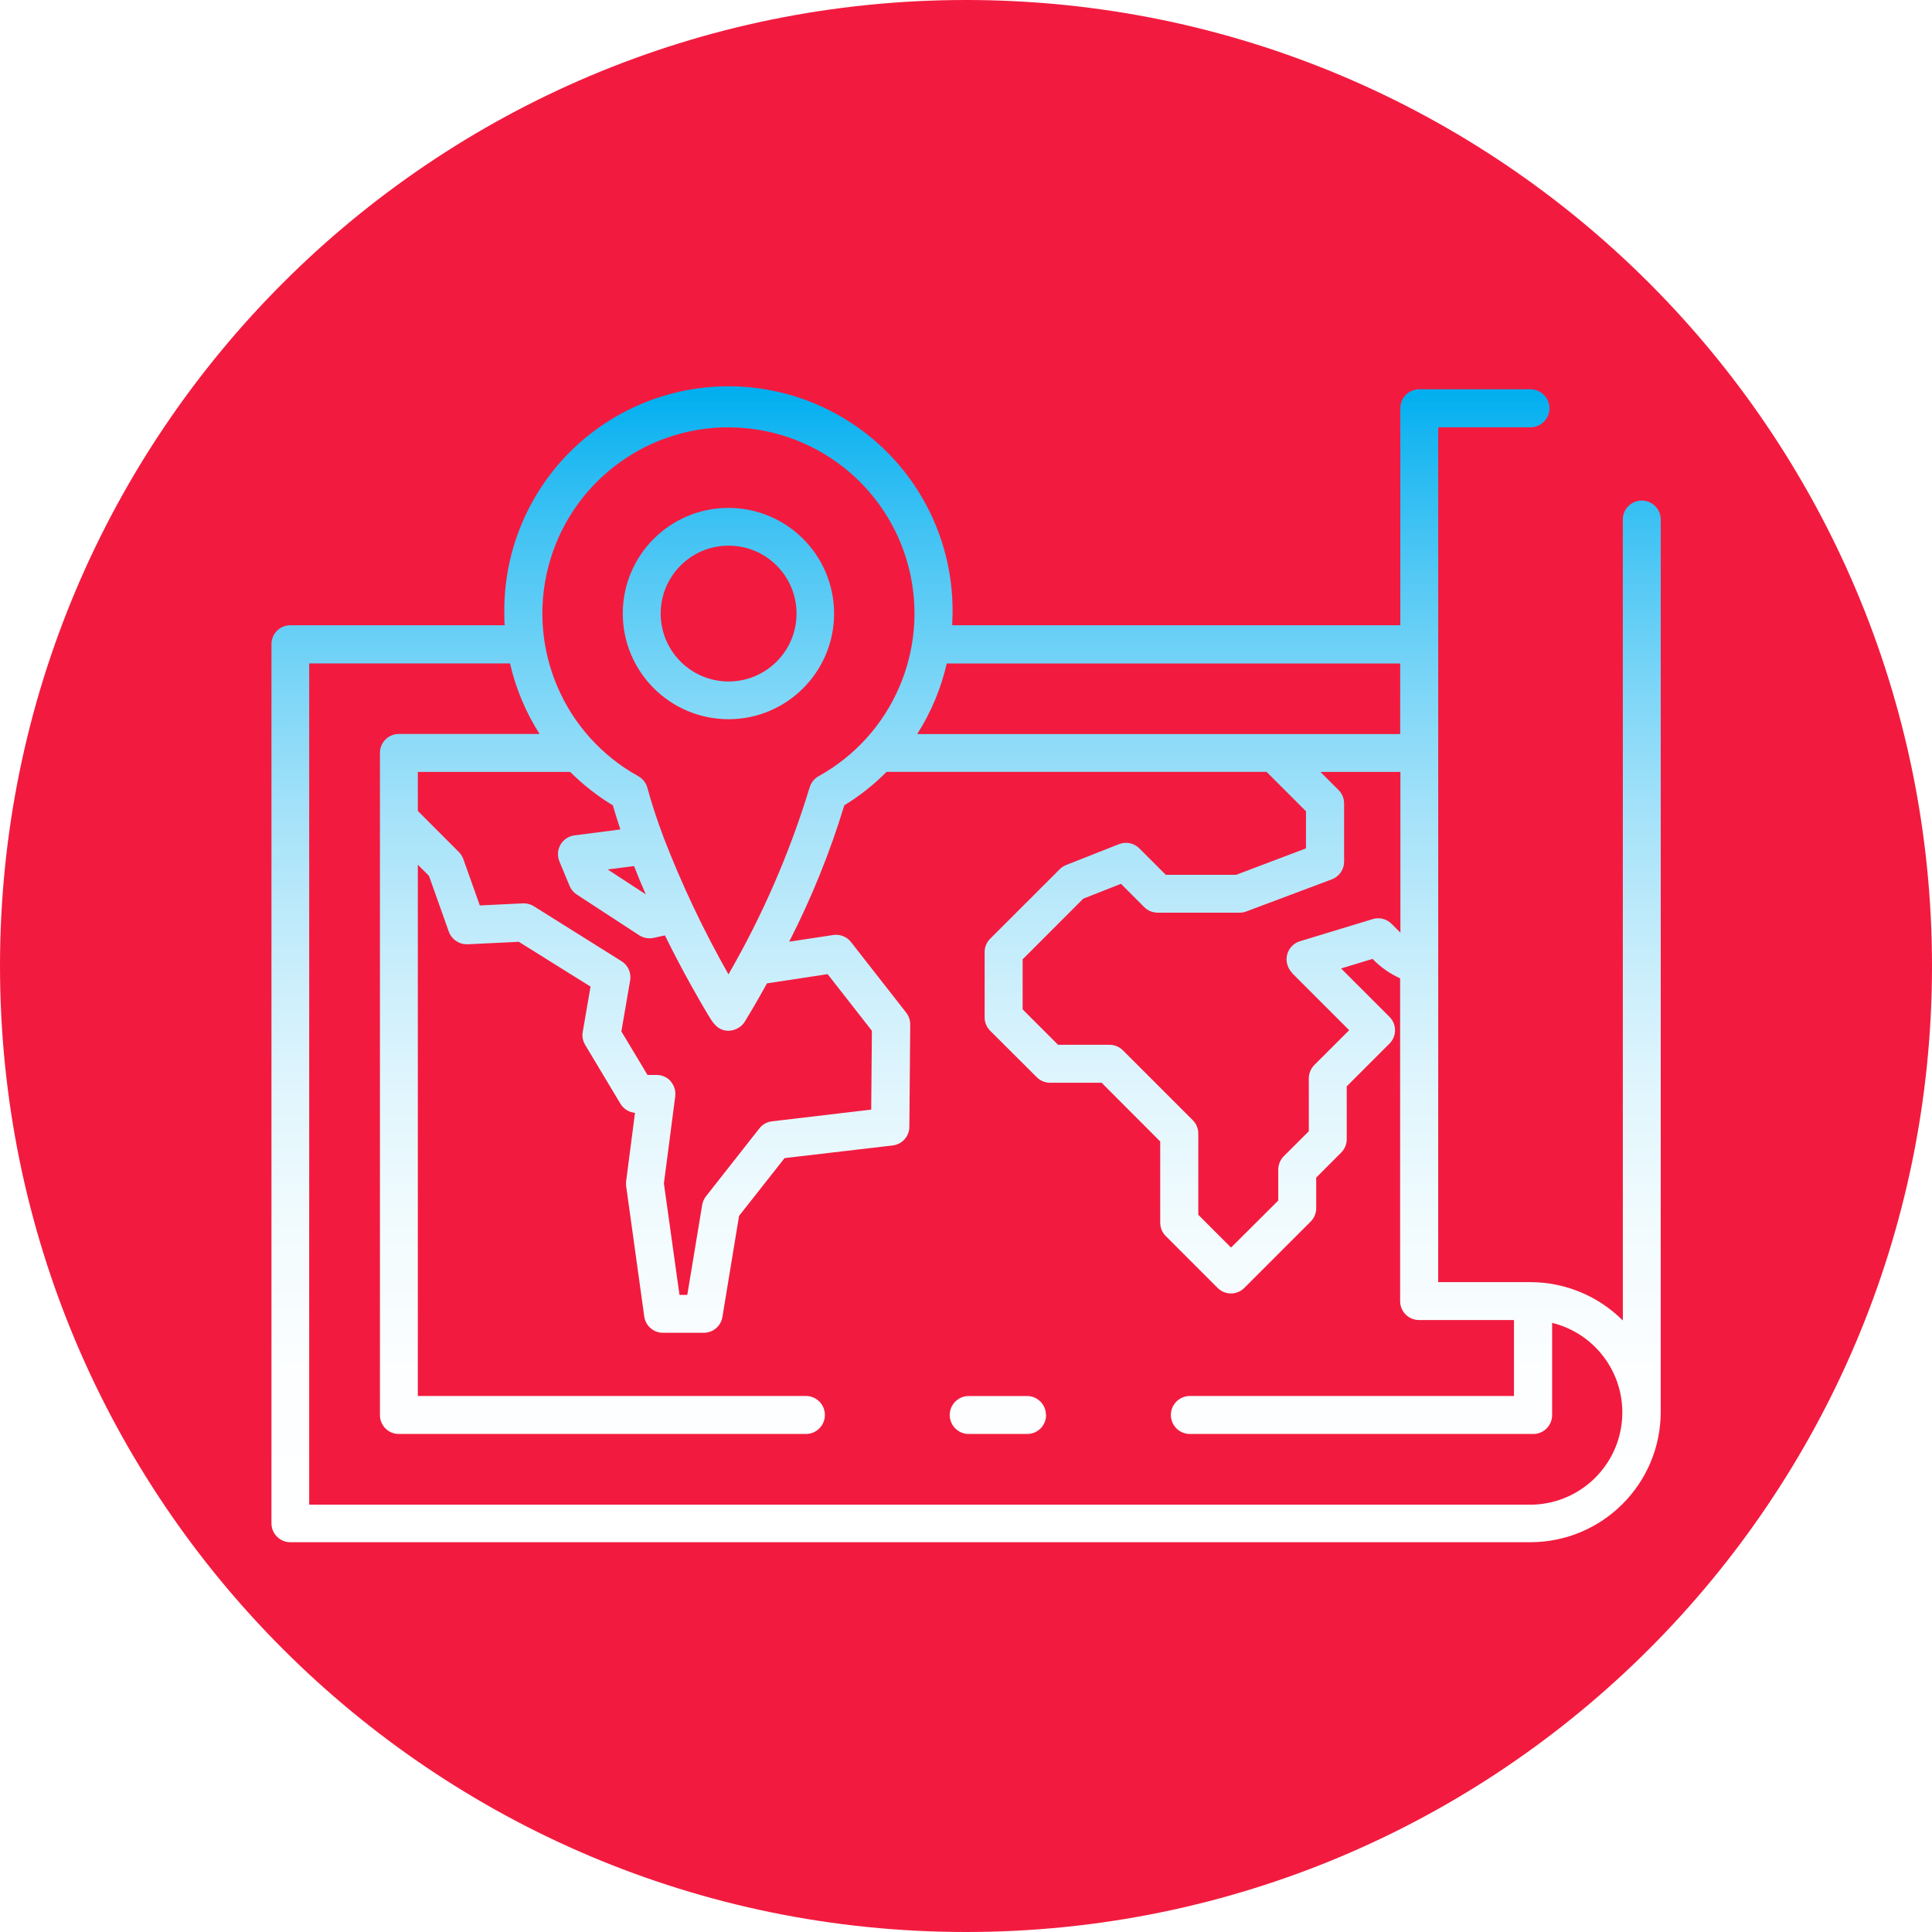
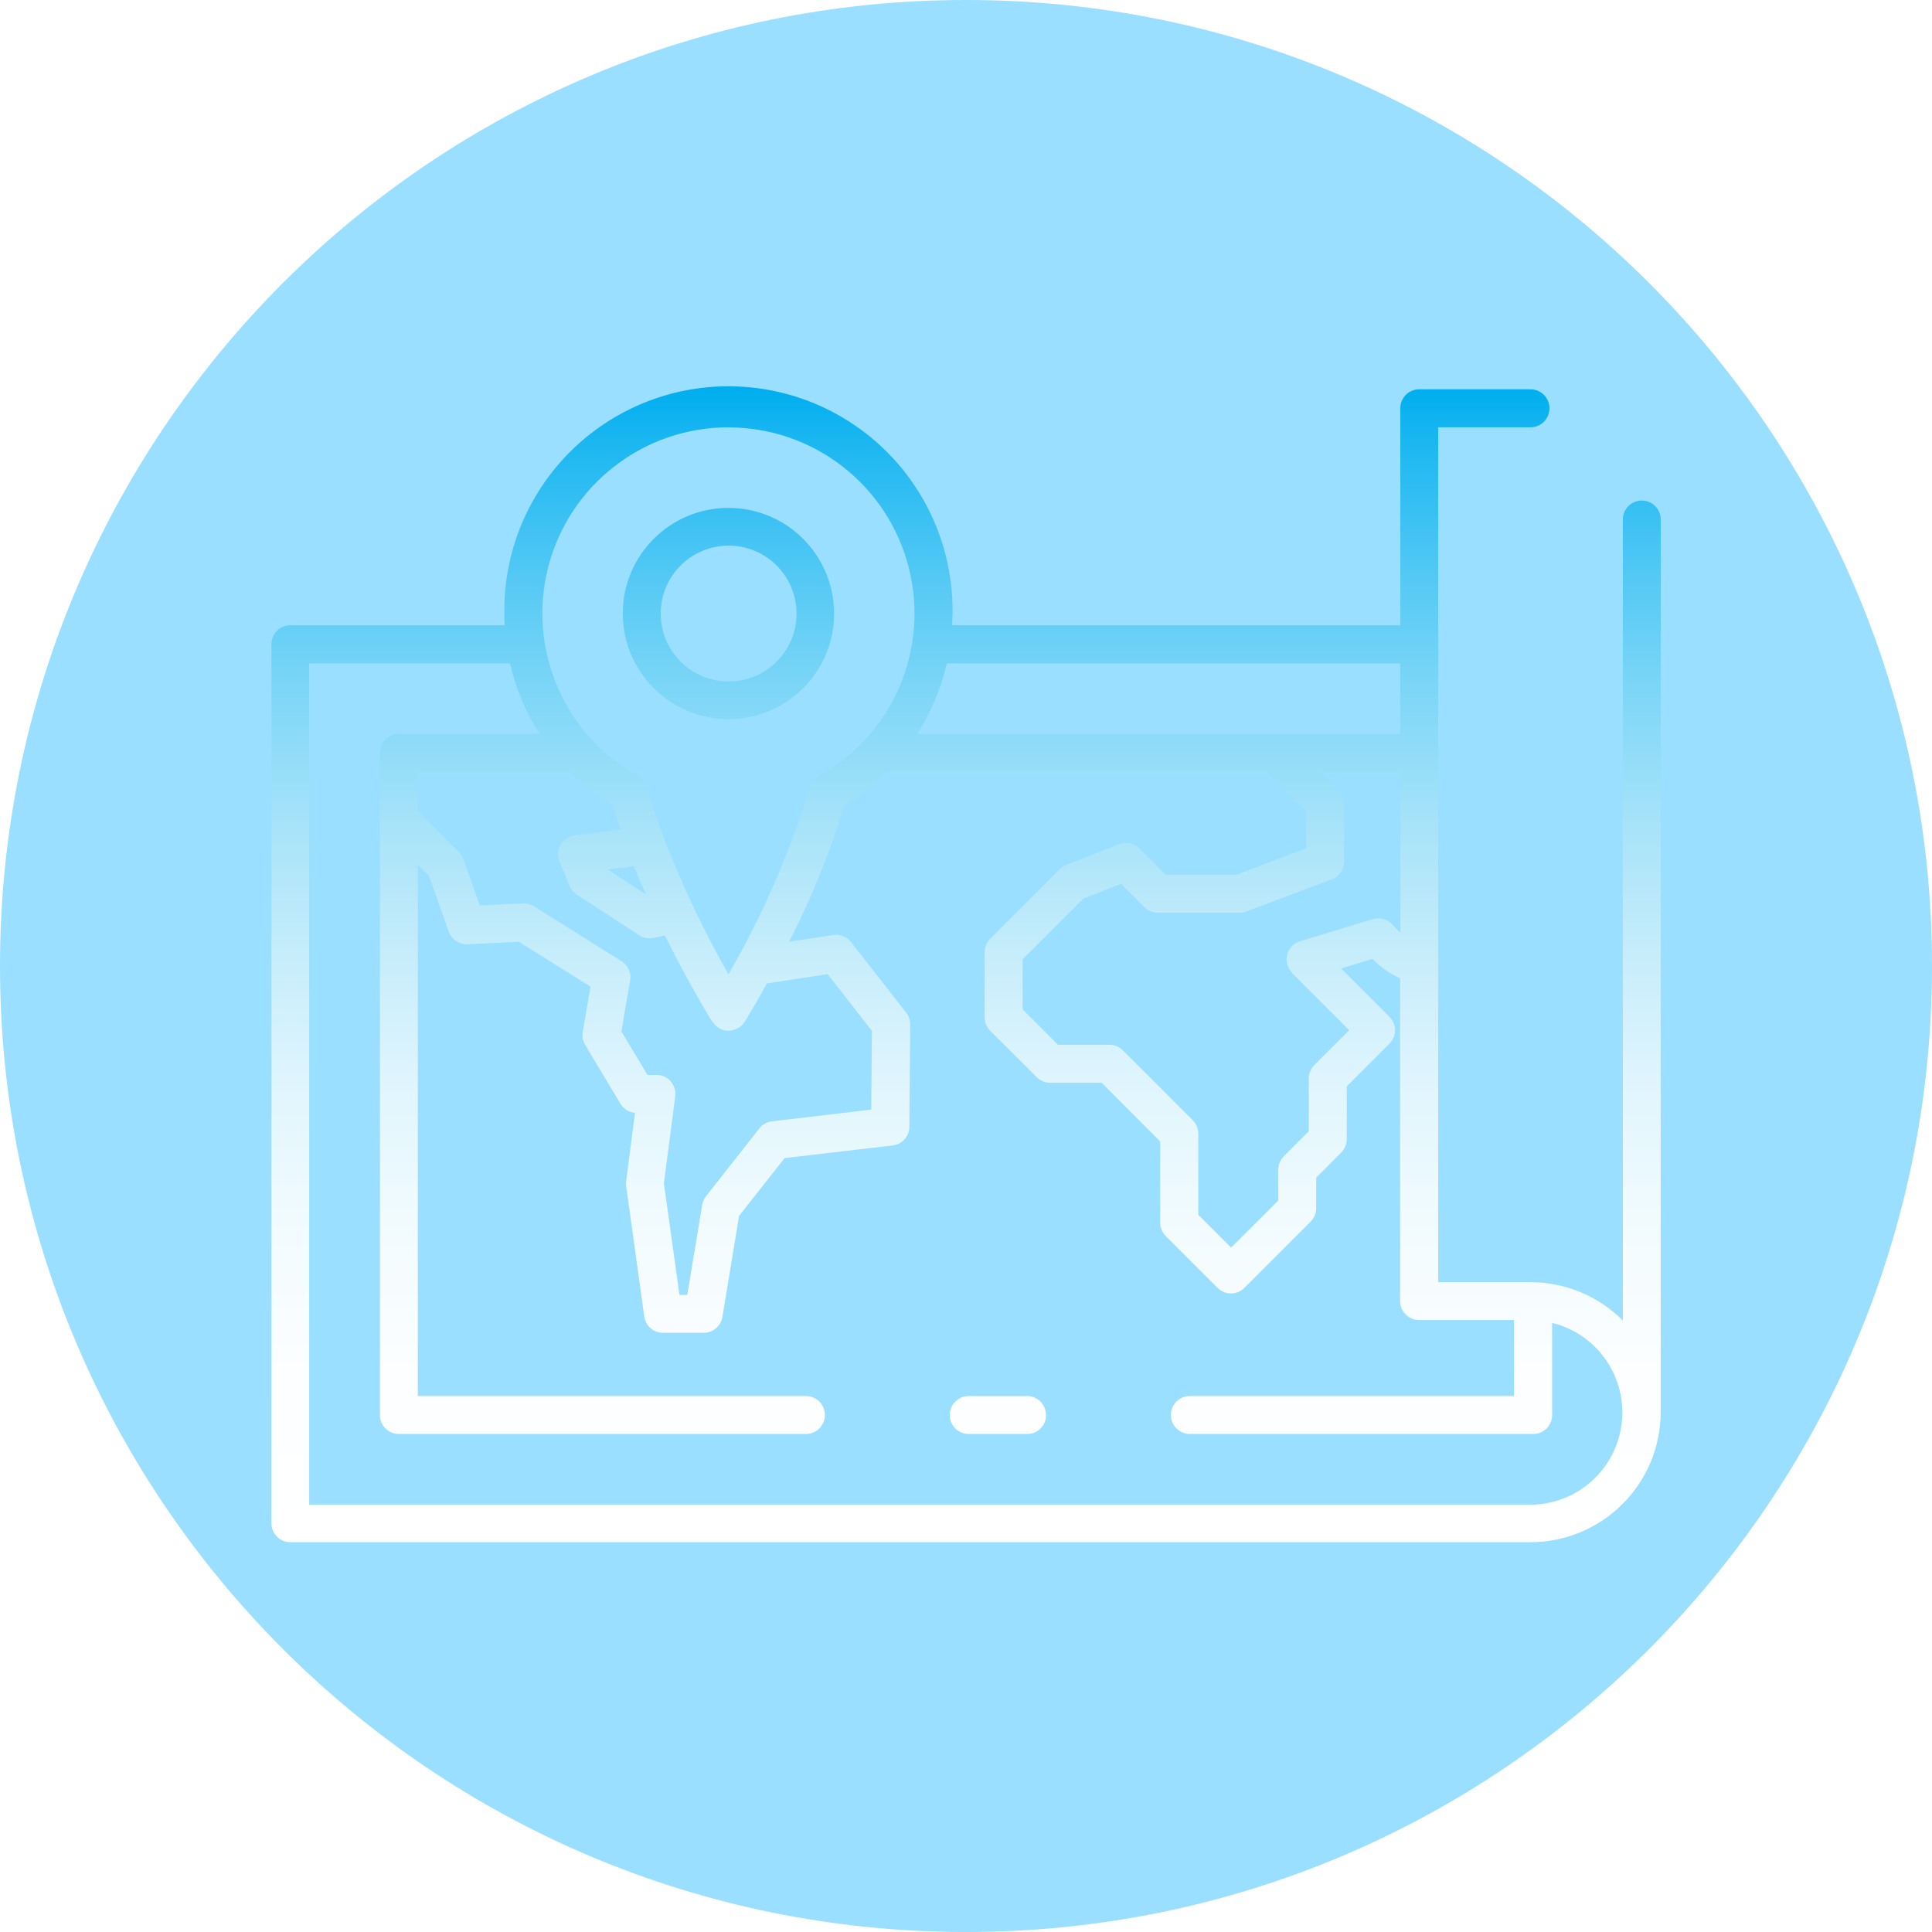
<svg xmlns="http://www.w3.org/2000/svg" id="Capa_1" data-name="Capa 1" viewBox="0 0 512 512">
  <defs>
-     <style>.cls-1{fill:#F21B3F;}.cls-2{fill:url(#linear-gradient);}</style>
+     <style>.cls-1{fill:#9ADFFF;}.cls-2{fill:url(#linear-gradient);}</style>
    <linearGradient id="linear-gradient" x1="76.27" y1="374.09" x2="76.27" y2="450.5" gradientTransform="matrix(4, 0, 0, -4, -50, 1908)" gradientUnits="userSpaceOnUse">
      <stop offset="0" stop-color="#fff" />
      <stop offset="0.15" stop-color="#fcfeff" />
      <stop offset="0.28" stop-color="#f1fbfe" />
      <stop offset="0.4" stop-color="#dff5fd" />
      <stop offset="0.51" stop-color="#c6edfb" />
      <stop offset="0.63" stop-color="#a5e2f9" />
      <stop offset="0.74" stop-color="#7dd6f7" />
      <stop offset="0.85" stop-color="#4ec7f4" />
      <stop offset="0.96" stop-color="#18b6f1" />
      <stop offset="1" stop-color="#00aeef" />
    </linearGradient>
  </defs>
  <circle class="cls-1" cx="256" cy="256" r="256" />
  <g id="Layer_2" data-name="Layer 2">
    <path class="cls-2" d="M434.13,135.5a5,5,0,0,0-5,5V352.79a34.69,34.69,0,0,0-24.45-10.17H380.2V116.08h24.45a5,5,0,0,0,0-10.07H375.16a5,5,0,0,0-5,5v57.53H251.4c0-1.06.1-2.11.1-3.16a59.4,59.4,0,1,0-118.79,0c0,1.06,0,2.12.11,3.16H76a5,5,0,0,0-5,5v233a5,5,0,0,0,5,5H404.65a34.56,34.56,0,0,0,34.52-34.52V140.53A5,5,0,0,0,434.13,135.5Zm-92.7,125.17,15.18,15.18-9.23,9.22a5.07,5.07,0,0,0-1.47,3.56v14l-6.62,6.61a5.08,5.08,0,0,0-1.48,3.56V321L325.3,333.46l-8.68-8.69V303.26a5,5,0,0,0-1.47-3.56l-18.5-18.5a5,5,0,0,0-3.56-1.48H279.45l-9.38-9.38V257.07L286.13,241l10-3.94,6.17,6.18a5.07,5.07,0,0,0,3.56,1.47h21.7a5,5,0,0,0,1.77-.32L352,235.88a5,5,0,0,0,3.26-4.71v-15.4a5,5,0,0,0-1.47-3.56l-4.8-4.8h21.19V250l-2.34-2.33a5,5,0,0,0-5-1.26l-19.25,5.86a5,5,0,0,0-3.35,6.28,5.12,5.12,0,0,0,1.25,2.1Zm28.7-82v18.7h-128a59.55,59.55,0,0,0,7.83-18.7Zm-178-62.57A49.31,49.31,0,0,1,216,208.54a5.07,5.07,0,0,0-2.41,3.08,236.8,236.8,0,0,1-21.48,49.43,271.11,271.11,0,0,1-17.21-36.34c-1.61-4.3-3.07-8.66-4.28-13.09a5,5,0,0,0-2.41-3.08,49.32,49.32,0,0,1,23.9-92.46ZM176.86,289.44a5,5,0,0,0-3.78-1.73h-2.43l-6.92-11.54,2.32-13.49a5,5,0,0,0-2.3-5.13L140.53,243a5.07,5.07,0,0,0-2.91-.76l-11.4.55-4.38-12.29a5,5,0,0,0-1.18-1.87l-10.87-10.88V207.41h40.38a59.31,59.31,0,0,0,11.3,8.85c.62,2.14,1.3,4.27,2,6.39l-12.14,1.57a5,5,0,0,0-4.36,5.63,5.15,5.15,0,0,0,.34,1.28L150,237.6a5,5,0,0,0,1.91,2.3l16.54,10.79a5.08,5.08,0,0,0,3.82.7l3-.66c4.83,9.8,9.27,17.44,11.35,20.91,1.15,1.9,2.23,3.83,4.61,4.29a5.2,5.2,0,0,0,5.39-2.65c.68-1.11,2.83-4.64,5.7-9.84L218.39,261l11.73,15-.18,20.9L203.66,300a5,5,0,0,0-3.37,1.89l-14.15,18a5.13,5.13,0,0,0-1,2.3L181.2,346h-2.07L175,316.47l3-23.06a5.08,5.08,0,0,0-1.21-4Zm-6.66-49.59-10.1-6.59,7-.9Q168.56,236.17,170.2,239.85ZM404.65,401.59H81V178.65h53.22a59.55,59.55,0,0,0,7.83,18.7H104.75a5,5,0,0,0-5,5V377.86a5,5,0,0,0,5,5H212.63a5,5,0,0,0,0-10.07H109.79V232l2.95,2.95L118,249.74a5.11,5.11,0,0,0,5,3.34l13.56-.65,19,11.87-2.07,12a5,5,0,0,0,.65,3.45l9.34,15.59a5.07,5.07,0,0,0,3.86,2.42L165,315.83a5.08,5.08,0,0,0,0,1.35l4.79,34.52a5,5,0,0,0,5,4.34h10.72a5,5,0,0,0,5-4.21l4.41-26.77,12.06-15.31,28.62-3.35a5,5,0,0,0,4.45-4.95l.23-27.1a5.06,5.06,0,0,0-1.07-3.15l-14.62-18.7a5,5,0,0,0-4.72-1.87l-11.67,1.77a220.05,220.05,0,0,0,14.61-36.14A59.38,59.38,0,0,0,234,207.4H334.72l10.44,10.44v9.83l-18.51,7H308l-7-7a5,5,0,0,0-5.4-1.12l-14,5.53a5,5,0,0,0-1.72,1.13l-18.29,18.28A5,5,0,0,0,260,255v17.44a5,5,0,0,0,1.47,3.56L273.8,288.3a5,5,0,0,0,3.55,1.48H291l15.53,15.56v21.52a5,5,0,0,0,1.48,3.56l13.71,13.71a5,5,0,0,0,7.12,0h0l17.55-17.55a5,5,0,0,0,1.48-3.55v-8.12l6.61-6.62a5,5,0,0,0,1.48-3.56v-14l11.31-11.31a5,5,0,0,0,0-7.12h0l-12.81-12.81,8.34-2.53.37.37a23.89,23.89,0,0,0,6.94,4.78v85.55a5,5,0,0,0,5,5h25.17v20.13H314.39a5,5,0,0,0,0,10.07h91a5,5,0,0,0,5-5V353.41a24.45,24.45,0,0,1-5.75,48.19ZM192.1,193.44a28,28,0,1,0-28-28h0A28.05,28.05,0,0,0,192.1,193.44Zm0-46a18,18,0,1,1-17.95,18h0a18,18,0,0,1,17.95-18Zm84.18,230.42a5,5,0,0,1-5,5H255.78a5,5,0,1,1,0-10.06h15.46a5,5,0,0,1,5,5Z" transform="translate(0.94 -2.84)" />
  </g>
</svg>
